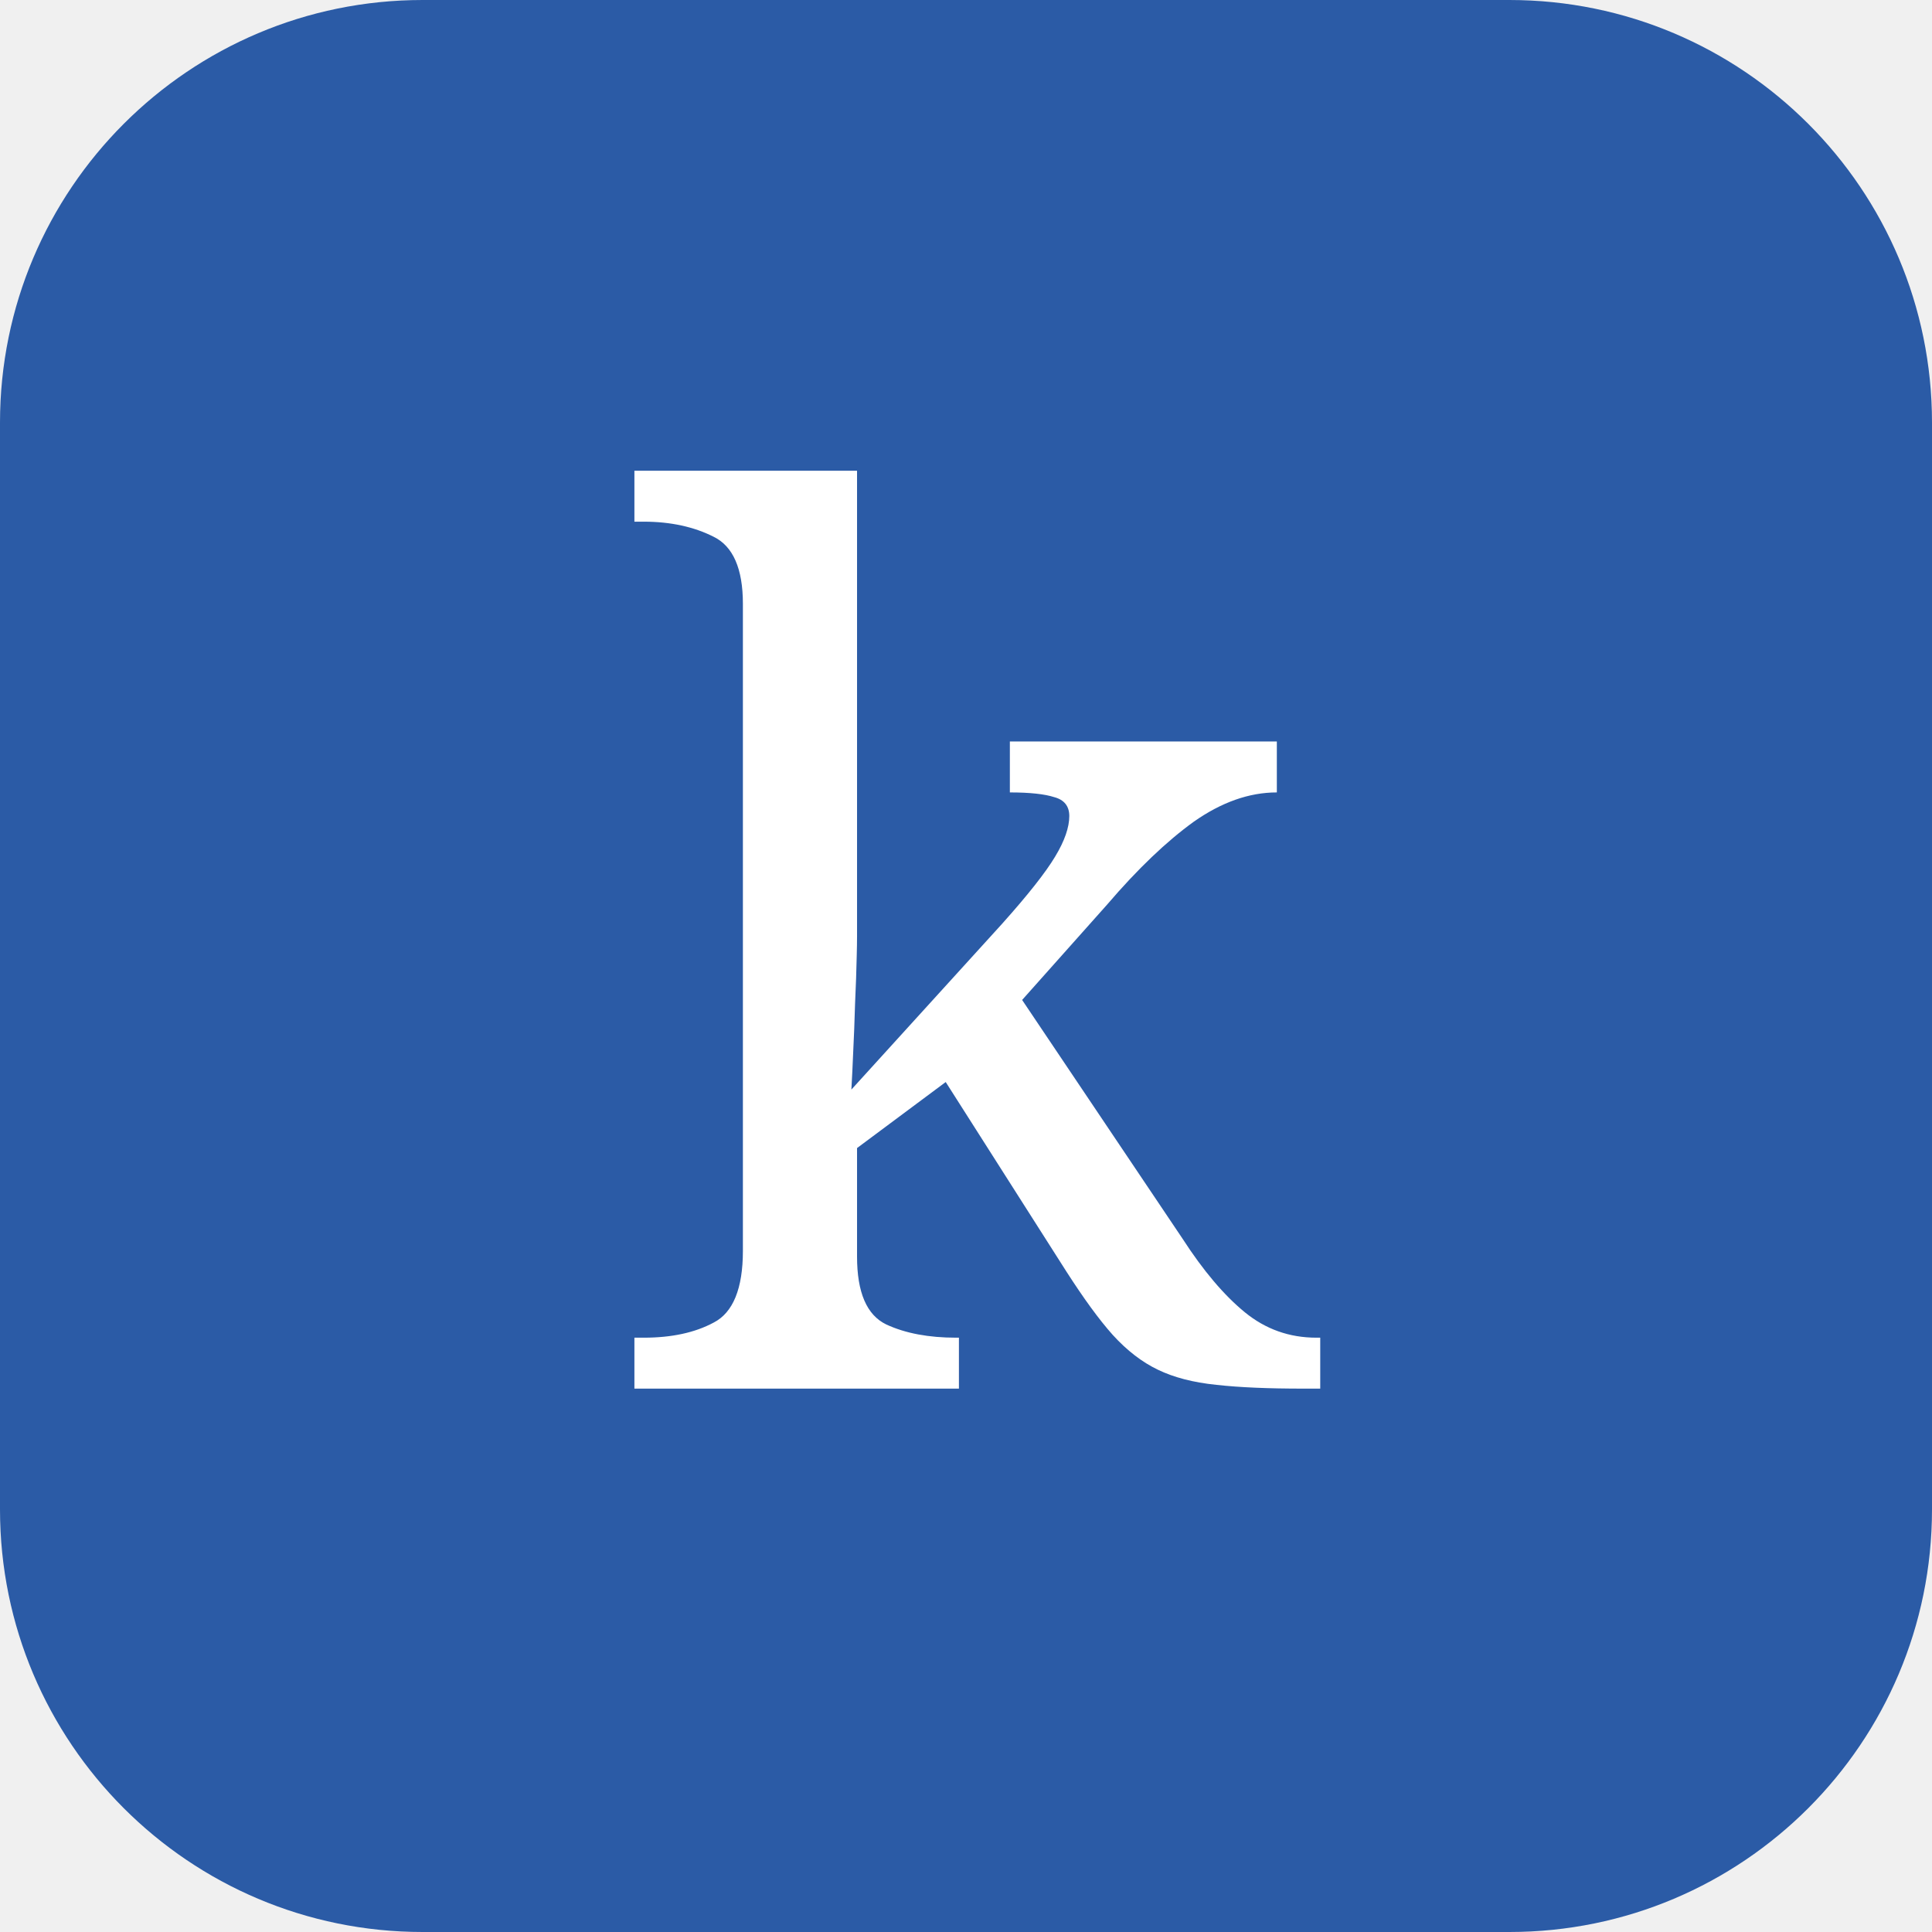
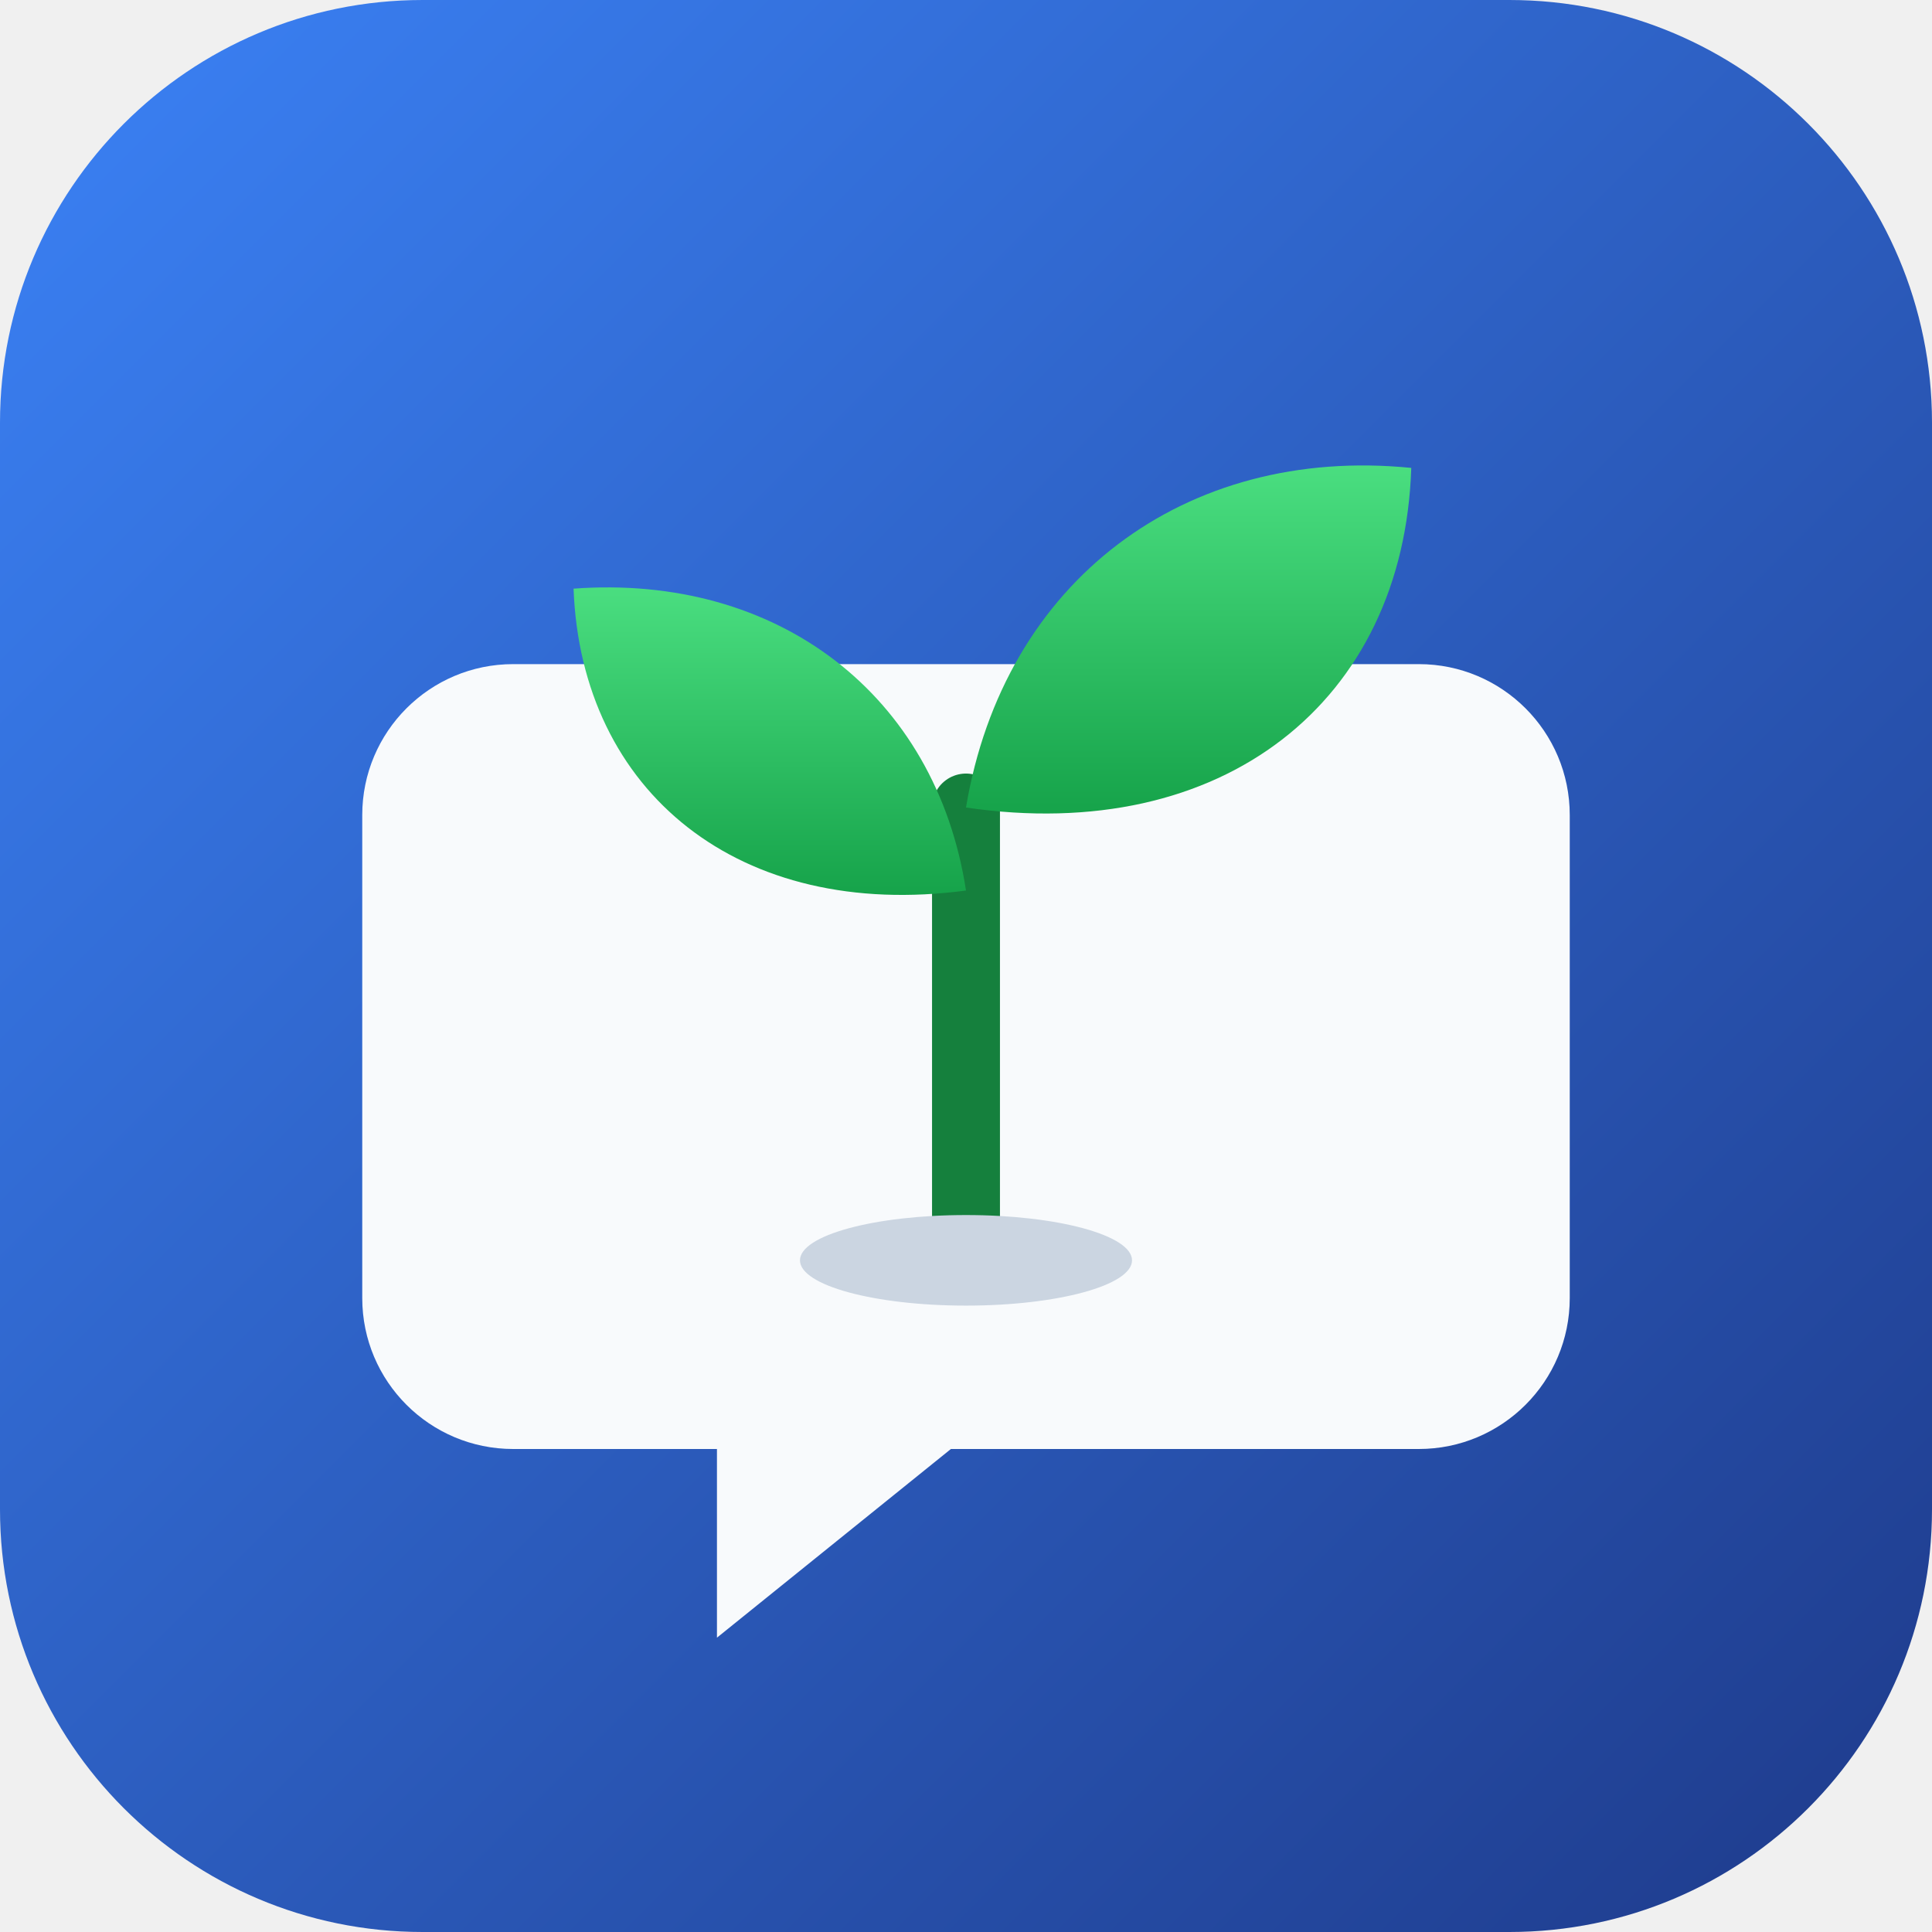
- <svg xmlns="http://www.w3.org/2000/svg" viewBox="0 0 32 32">
-   <rect width="32" height="32" rx="7" fill="#2B5BA6" />
-   <text x="16" y="23" text-anchor="middle" font-family="Georgia, serif" font-size="20" fill="#fff">k</text>
+ <svg xmlns="http://www.w3.org/2000/svg" viewBox="0 0 512 512">
+   <defs>
+     <linearGradient id="bg" x1="0" y1="0" x2="1" y2="1">
+       <stop offset="0" stop-color="#3b82f6" />
+       <stop offset="1" stop-color="#1e3a8a" />
+     </linearGradient>
+     <linearGradient id="leaf" x1="0" y1="0" x2="0" y2="1">
+       <stop offset="0" stop-color="#4ade80" />
+       <stop offset="1" stop-color="#16a34a" />
+     </linearGradient>
+   </defs>
+   <rect width="512" height="512" rx="112" fill="url(#bg)" />
+   <path d="M136 176h240a40 40 0 0 1 40 40v128a40 40 0 0 1-40 40H252l-62 50v-50h-54a40 40 0 0 1-40-40V216a40 40 0 0 1 40-40z" fill="#f8fafc" />
+   <path d="M256 330V214" stroke="#15803d" stroke-width="18" stroke-linecap="round" fill="none" />
+   <path d="M256 236c-8-52-50-84-104-80 2 54 44 88 104 80z" fill="url(#leaf)" />
+   <path d="M256 214c10-60 58-96 118-90-2 62-50 100-118 90z" fill="url(#leaf)" />
+   <ellipse cx="256" cy="334" rx="44" ry="12" fill="#cbd5e1" />
</svg>
